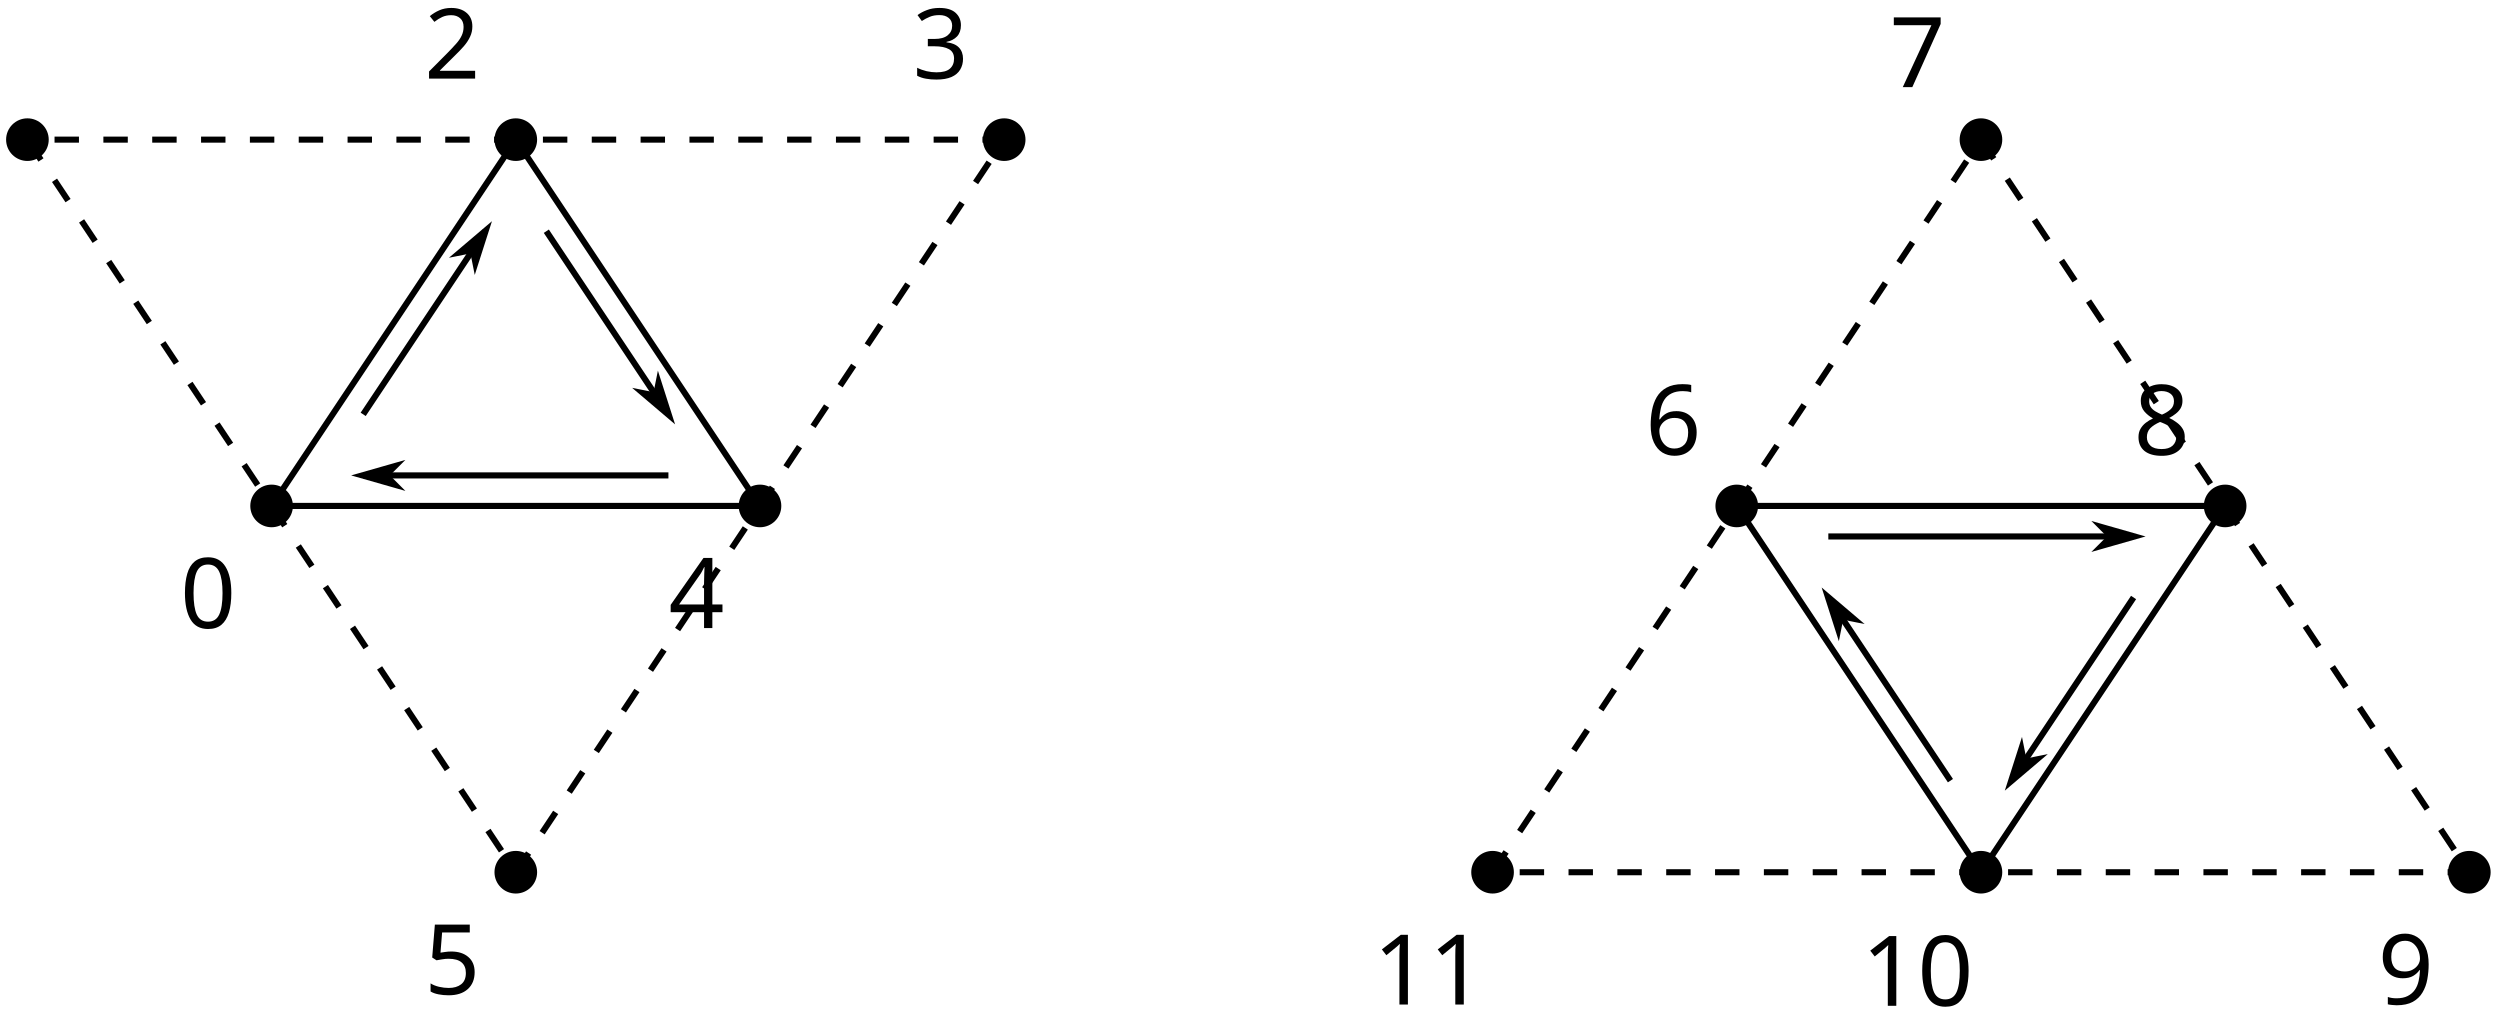
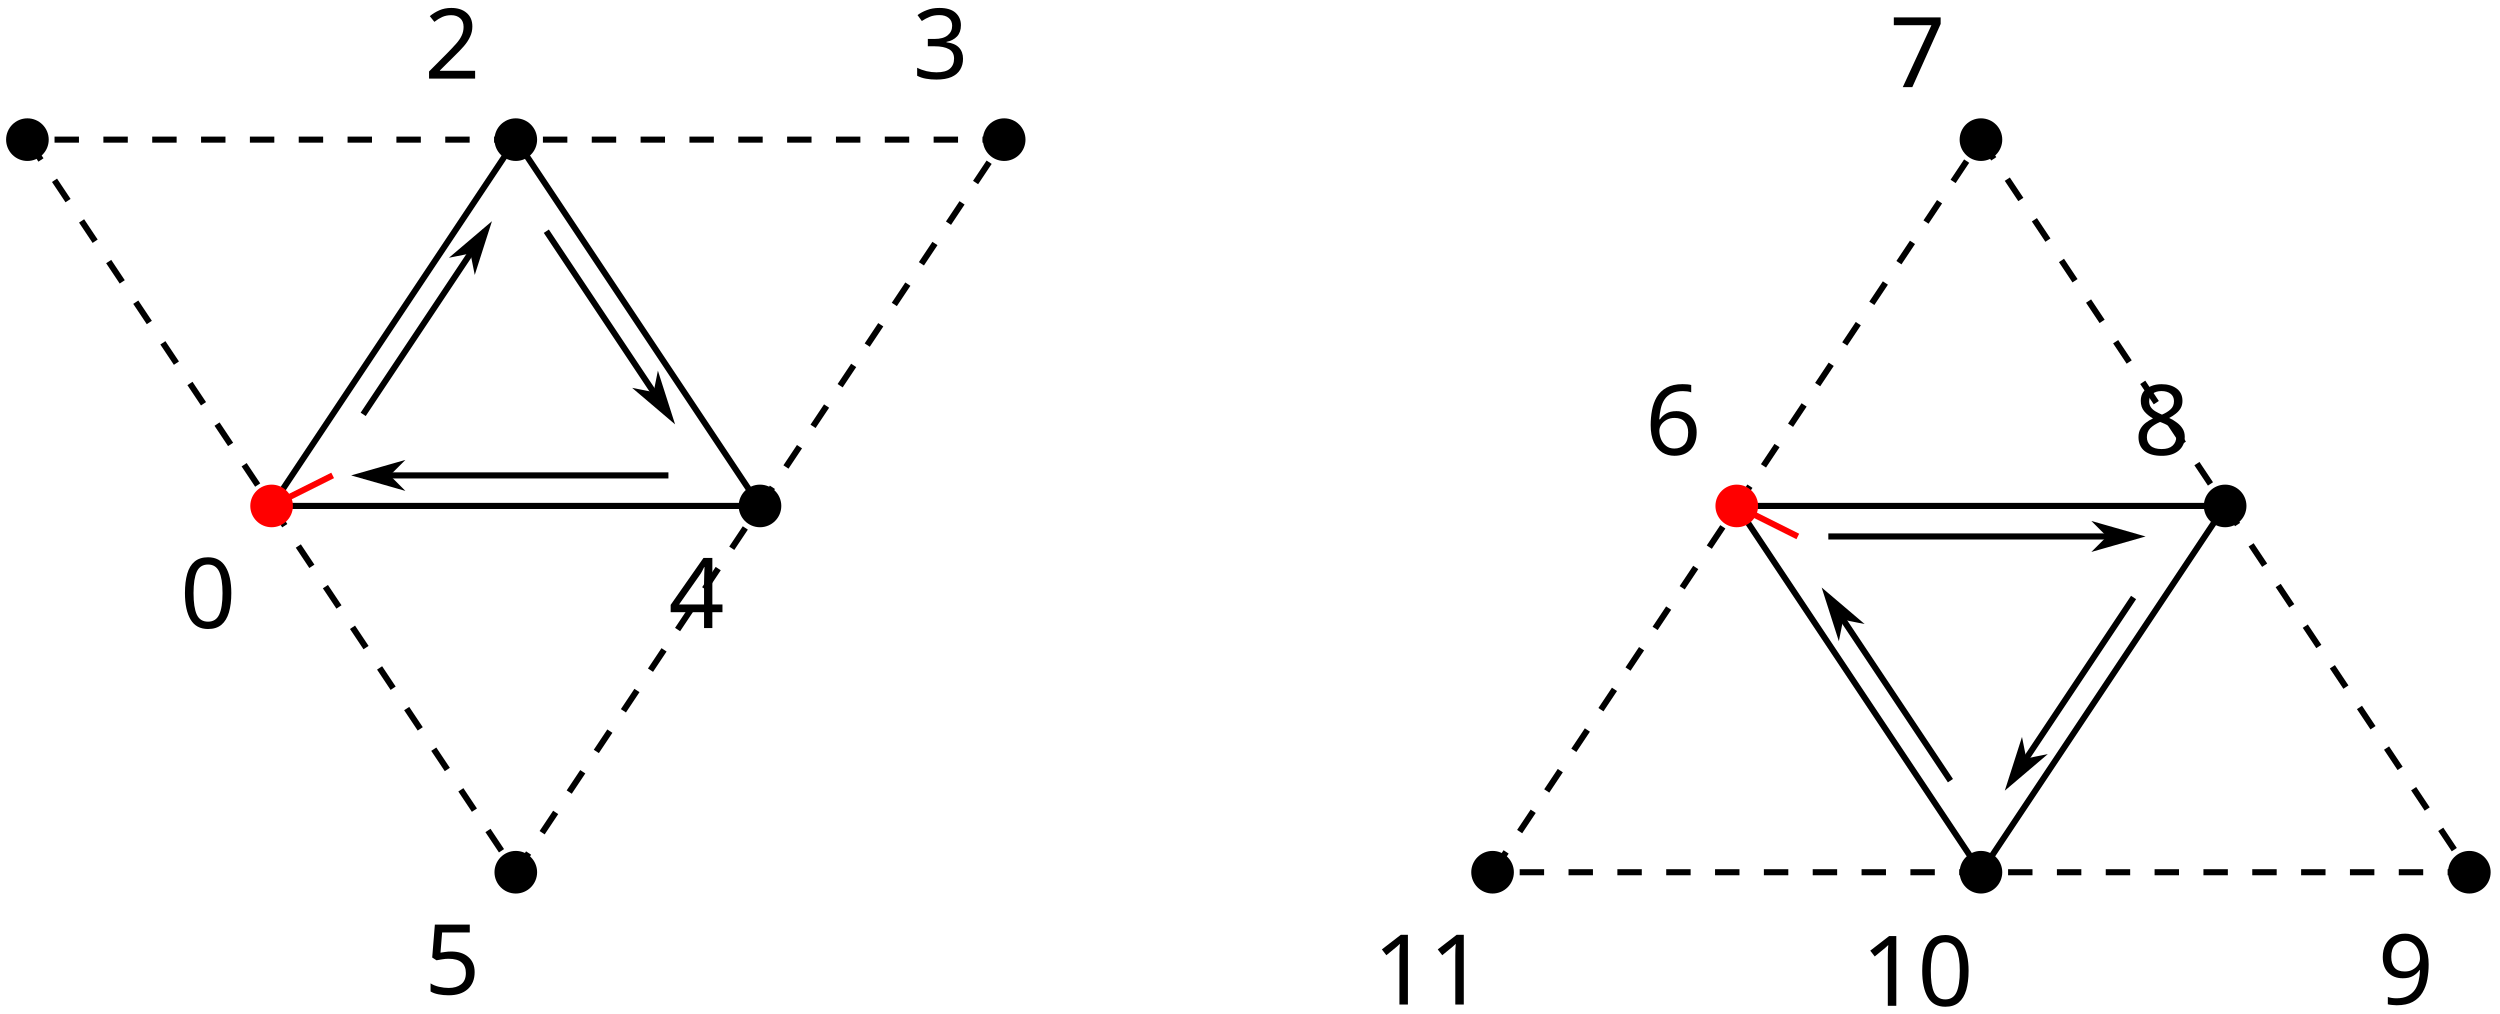
<svg xmlns="http://www.w3.org/2000/svg" width="409.514" height="165.992" viewBox="0 0 409.514 165.992" version="1.1" id="svg8653">
  <defs id="defs8647">
    <marker style="overflow:visible" id="marker3039" refX="0" refY="0" orient="auto">
      <path transform="matrix(-0.4,0,0,-0.4,-4,0)" style="fill:#000000;fill-opacity:1;fill-rule:evenodd;stroke:#000000;stroke-width:1pt;stroke-opacity:1" d="M 0,0 5,-5 -12.5,0 5,5 Z" id="path3037" />
    </marker>
    <marker style="overflow:visible" id="marker2891" refX="0" refY="0" orient="auto">
      <path transform="matrix(-0.4,0,0,-0.4,-4,0)" style="fill:#000000;fill-opacity:1;fill-rule:evenodd;stroke:#000000;stroke-width:1pt;stroke-opacity:1" d="M 0,0 5,-5 -12.5,0 5,5 Z" id="path2889" />
    </marker>
    <marker orient="auto" refY="0" refX="0" id="Arrow1Mend" style="overflow:visible">
      <path id="path890" d="M 0,0 5,-5 -12.5,0 5,5 Z" style="fill:#000000;fill-opacity:1;fill-rule:evenodd;stroke:#000000;stroke-width:1pt;stroke-opacity:1" transform="matrix(-0.4,0,0,-0.4,-4,0)" />
    </marker>
    <marker orient="auto" refY="0" refX="0" id="marker6464-8" style="overflow:visible">
      <path id="path6462-2" d="M 0,0 5,-5 -12.5,0 5,5 Z" style="fill:#000000;fill-opacity:1;fill-rule:evenodd;stroke:#000000;stroke-width:1pt;stroke-opacity:1" transform="matrix(0.4,0,0,0.4,4,0)" />
    </marker>
    <marker style="overflow:visible" id="marker2471-7" refX="0" refY="0" orient="auto">
      <path transform="matrix(0.4,0,0,0.4,4,0)" style="fill:#000000;fill-opacity:1;fill-rule:evenodd;stroke:#000000;stroke-width:1pt;stroke-opacity:1" d="M 0,0 5,-5 -12.5,0 5,5 Z" id="path2469-6" />
    </marker>
    <marker orient="auto" refY="0" refX="0" id="marker6744-8" style="overflow:visible">
      <path id="path6742-9" d="M 0,0 5,-5 -12.5,0 5,5 Z" style="fill:#000000;fill-opacity:1;fill-rule:evenodd;stroke:#000000;stroke-width:1pt;stroke-opacity:1" transform="matrix(0.4,0,0,0.4,4,0)" />
    </marker>
+     <marker orient="auto" refY="0" refX="0" id="marker6744-8-2" style="overflow:visible">
+       <path id="path6742-9-67" d="M 0,0 5,-5 -12.5,0 5,5 Z" style="fill:#fb0000;fill-opacity:1;fill-rule:evenodd;stroke:#fb0000;stroke-width:1pt;stroke-opacity:1" transform="matrix(0.4,0,0,0.4,4,0)" />
+     </marker>
+     <marker orient="auto" refY="0" refX="0" id="marker6464-8-13-5" style="overflow:visible">
+       <path id="path6462-2-3-3" d="M 0,0 5,-5 -12.5,0 5,5 Z" style="fill:#fb0000;fill-opacity:1;fill-rule:evenodd;stroke:#fb0000;stroke-width:1pt;stroke-opacity:1" transform="matrix(0.4,0,0,0.4,4,0)" />
+     </marker>
  </defs>
  <g id="layer1" transform="translate(-8.0435,180.9101)">
-     <flowRoot xml:space="preserve" id="flowRoot4701" style="font-style:normal;font-weight:normal;font-size:40px;line-height:1.25;font-family:sans-serif;letter-spacing:0px;word-spacing:0px;fill:#000000;fill-opacity:1;stroke:none" transform="matrix(0.396875,0,0,0.396875,3.943296,-45.67575)">
-       <flowRegion id="flowRegion4703">
-         <rect id="rect4705" width="240" height="140" x="36.114" y="-8.299" />
-       </flowRegion>
-       <flowPara id="flowPara4707" />
-     </flowRoot>
    <text xml:space="preserve" style="font-style:normal;font-variant:normal;font-weight:normal;font-stretch:normal;font-size:16px;line-height:1.25;font-family:sans-serif;-inkscape-font-specification:'sans-serif, Normal';font-variant-ligatures:normal;font-variant-caps:normal;font-variant-numeric:normal;font-feature-settings:normal;text-align:center;letter-spacing:0px;word-spacing:0px;writing-mode:lr-tb;text-anchor:middle;fill:#000000;fill-opacity:1;stroke:none;stroke-width:1.164" x="52.534" y="-78.035" id="text5070-2-2-9-9">
      <tspan id="tspan5068-0-3-36-9" x="52.534" y="-78.035" style="font-style:normal;font-variant:normal;font-weight:normal;font-stretch:normal;font-size:16px;font-family:sans-serif;-inkscape-font-specification:'sans-serif, Normal';font-variant-ligatures:normal;font-variant-caps:normal;font-variant-numeric:normal;font-feature-settings:normal;text-align:center;writing-mode:lr-tb;text-anchor:middle;fill:#000000;fill-opacity:1;stroke-width:1.164">0</tspan>
    </text>
    <text xml:space="preserve" style="font-style:normal;font-variant:normal;font-weight:normal;font-stretch:normal;font-size:16px;line-height:1.25;font-family:sans-serif;-inkscape-font-specification:'sans-serif, Normal';font-variant-ligatures:normal;font-variant-caps:normal;font-variant-numeric:normal;font-feature-settings:normal;text-align:center;letter-spacing:0px;word-spacing:0px;writing-mode:lr-tb;text-anchor:middle;fill:#000000;fill-opacity:1;stroke:none;stroke-width:1.164" x="132.534" y="-78.035" id="text5070-2-2-9-9-1">
      <tspan id="tspan5068-0-3-36-9-3" x="132.534" y="-78.035" style="font-style:normal;font-variant:normal;font-weight:normal;font-stretch:normal;font-size:16px;font-family:sans-serif;-inkscape-font-specification:'sans-serif, Normal';font-variant-ligatures:normal;font-variant-caps:normal;font-variant-numeric:normal;font-feature-settings:normal;text-align:center;writing-mode:lr-tb;text-anchor:middle;fill:#000000;fill-opacity:1;stroke-width:1.164">4</tspan>
    </text>
    <text xml:space="preserve" style="font-style:normal;font-variant:normal;font-weight:normal;font-stretch:normal;font-size:16px;line-height:1.25;font-family:sans-serif;-inkscape-font-specification:'sans-serif, Normal';font-variant-ligatures:normal;font-variant-caps:normal;font-variant-numeric:normal;font-feature-settings:normal;text-align:center;letter-spacing:0px;word-spacing:0px;writing-mode:lr-tb;text-anchor:middle;fill:#000000;fill-opacity:1;stroke:none;stroke-width:1.164" x="92.534" y="-168.035" id="text5070-2-2-9-9-7">
      <tspan id="tspan5068-0-3-36-9-6" x="92.534" y="-168.035" style="font-style:normal;font-variant:normal;font-weight:normal;font-stretch:normal;font-size:16px;font-family:sans-serif;-inkscape-font-specification:'sans-serif, Normal';font-variant-ligatures:normal;font-variant-caps:normal;font-variant-numeric:normal;font-feature-settings:normal;text-align:center;writing-mode:lr-tb;text-anchor:middle;fill:#000000;fill-opacity:1;stroke-width:1.164">2</tspan>
    </text>
    <text xml:space="preserve" style="font-style:normal;font-variant:normal;font-weight:normal;font-stretch:normal;font-size:16px;line-height:1.25;font-family:sans-serif;-inkscape-font-specification:'sans-serif, Normal';font-variant-ligatures:normal;font-variant-caps:normal;font-variant-numeric:normal;font-feature-settings:normal;text-align:center;letter-spacing:0px;word-spacing:0px;writing-mode:lr-tb;text-anchor:middle;fill:#000000;fill-opacity:1;stroke:none;stroke-width:1.164" x="12.534" y="-168.035" id="text5070-2-2-9-9-6">
      <tspan id="tspan5068-0-3-36-9-4" x="12.534" y="-168.035" style="font-style:normal;font-variant:normal;font-weight:normal;font-stretch:normal;font-size:16px;font-family:sans-serif;-inkscape-font-specification:'sans-serif, Normal';font-variant-ligatures:normal;font-variant-caps:normal;font-variant-numeric:normal;font-feature-settings:normal;text-align:center;writing-mode:lr-tb;text-anchor:middle;fill:#000000;fill-opacity:1;stroke-width:1.164">1</tspan>
    </text>
    <text xml:space="preserve" style="font-style:normal;font-variant:normal;font-weight:normal;font-stretch:normal;font-size:16px;line-height:1.25;font-family:sans-serif;-inkscape-font-specification:'sans-serif, Normal';font-variant-ligatures:normal;font-variant-caps:normal;font-variant-numeric:normal;font-feature-settings:normal;text-align:center;letter-spacing:0px;word-spacing:0px;writing-mode:lr-tb;text-anchor:middle;fill:#000000;fill-opacity:1;stroke:none;stroke-width:1.164" x="92.534" y="-18.035" id="text5070-2-2-9-9-41">
      <tspan id="tspan5068-0-3-36-9-1" x="92.534" y="-18.035" style="font-style:normal;font-variant:normal;font-weight:normal;font-stretch:normal;font-size:16px;font-family:sans-serif;-inkscape-font-specification:'sans-serif, Normal';font-variant-ligatures:normal;font-variant-caps:normal;font-variant-numeric:normal;font-feature-settings:normal;text-align:center;writing-mode:lr-tb;text-anchor:middle;fill:#000000;fill-opacity:1;stroke-width:1.164">5</tspan>
    </text>
    <text xml:space="preserve" style="font-style:normal;font-variant:normal;font-weight:normal;font-stretch:normal;font-size:16px;line-height:1.25;font-family:sans-serif;-inkscape-font-specification:'sans-serif, Normal';font-variant-ligatures:normal;font-variant-caps:normal;font-variant-numeric:normal;font-feature-settings:normal;text-align:center;letter-spacing:0px;word-spacing:0px;writing-mode:lr-tb;text-anchor:middle;fill:#000000;fill-opacity:1;stroke:none;stroke-width:1.164" x="172.534" y="-168.035" id="text5070-2-2-9-9-77">
      <tspan id="tspan5068-0-3-36-9-5" x="172.534" y="-168.035" style="font-style:normal;font-variant:normal;font-weight:normal;font-stretch:normal;font-size:16px;font-family:sans-serif;-inkscape-font-specification:'sans-serif, Normal';font-variant-ligatures:normal;font-variant-caps:normal;font-variant-numeric:normal;font-feature-settings:normal;text-align:center;writing-mode:lr-tb;text-anchor:middle;fill:#000000;fill-opacity:1;stroke-width:1.164">3</tspan>
    </text>
    <circle style="fill:#000000;fill-opacity:1;stroke:none;stroke-width:1;stroke-miterlimit:4;stroke-dasharray:none;stroke-opacity:1" id="path4517-0-8-5-8" cx="12.534" cy="-158.035" r="3.491" />
    <circle style="fill:#000000;fill-opacity:1;stroke:none;stroke-width:1;stroke-miterlimit:4;stroke-dasharray:none;stroke-opacity:1" id="path4517-0-8-5-91" cx="92.534" cy="-158.035" r="3.491" />
    <circle style="fill:#000000;fill-opacity:1;stroke:none;stroke-width:1;stroke-miterlimit:4;stroke-dasharray:none;stroke-opacity:1" id="path4517-0-8-5-2" cx="172.534" cy="-158.035" r="3.491" />
    <circle style="fill:#000000;fill-opacity:1;stroke:none;stroke-width:1;stroke-miterlimit:4;stroke-dasharray:none;stroke-opacity:1" id="path4517-0-8-5-25" cx="132.534" cy="-98.035" r="3.491" />
-     <circle style="fill:#000000;fill-opacity:1;stroke:none;stroke-width:1;stroke-miterlimit:4;stroke-dasharray:none;stroke-opacity:1" id="path4517-0-8-5-5" cx="52.534" cy="-98.035" r="3.491" />
    <circle style="fill:#000000;fill-opacity:1;stroke:none;stroke-width:1;stroke-miterlimit:4;stroke-dasharray:none;stroke-opacity:1" id="path4517-0-8-5-80" cx="92.534" cy="-38.035" r="3.491" />
    <path style="fill:none;stroke:#000000;stroke-width:1;stroke-linecap:butt;stroke-linejoin:miter;stroke-miterlimit:4;stroke-dasharray:4, 4;stroke-dashoffset:0;stroke-opacity:1" d="m 12.534,-158.035 80,120 80,-120 z" id="path1690" />
    <path style="fill:none;stroke:#000000;stroke-width:1px;stroke-linecap:butt;stroke-linejoin:miter;stroke-opacity:1" d="m 52.534,-98.035 40,-60 40,60 z" id="path1700" />
    <text xml:space="preserve" style="font-style:normal;font-variant:normal;font-weight:normal;font-stretch:normal;font-size:16px;line-height:1.25;font-family:sans-serif;-inkscape-font-specification:'sans-serif, Normal';font-variant-ligatures:normal;font-variant-caps:normal;font-variant-numeric:normal;font-feature-settings:normal;text-align:center;letter-spacing:0px;word-spacing:0px;writing-mode:lr-tb;text-anchor:middle;fill:#000000;fill-opacity:1;stroke:none;stroke-width:1.164" x="292.534" y="-106.41" id="text5070-2-2-9-9-54">
      <tspan id="tspan5068-0-3-36-9-0" x="292.534" y="-106.41" style="font-style:normal;font-variant:normal;font-weight:normal;font-stretch:normal;font-size:16px;font-family:sans-serif;-inkscape-font-specification:'sans-serif, Normal';font-variant-ligatures:normal;font-variant-caps:normal;font-variant-numeric:normal;font-feature-settings:normal;text-align:center;writing-mode:lr-tb;text-anchor:middle;fill:#000000;fill-opacity:1;stroke-width:1.164">6</tspan>
    </text>
    <text xml:space="preserve" style="font-style:normal;font-variant:normal;font-weight:normal;font-stretch:normal;font-size:16px;line-height:1.25;font-family:sans-serif;-inkscape-font-specification:'sans-serif, Normal';font-variant-ligatures:normal;font-variant-caps:normal;font-variant-numeric:normal;font-feature-settings:normal;text-align:center;letter-spacing:0px;word-spacing:0px;writing-mode:lr-tb;text-anchor:middle;fill:#000000;fill-opacity:1;stroke:none;stroke-width:1.164" x="372.534" y="-106.402" id="text5070-2-2-9-9-1-5">
      <tspan id="tspan5068-0-3-36-9-3-0" x="372.534" y="-106.402" style="font-style:normal;font-variant:normal;font-weight:normal;font-stretch:normal;font-size:16px;font-family:sans-serif;-inkscape-font-specification:'sans-serif, Normal';font-variant-ligatures:normal;font-variant-caps:normal;font-variant-numeric:normal;font-feature-settings:normal;text-align:center;writing-mode:lr-tb;text-anchor:middle;fill:#000000;fill-opacity:1;stroke-width:1.164">8</tspan>
    </text>
    <text xml:space="preserve" style="font-style:normal;font-variant:normal;font-weight:normal;font-stretch:normal;font-size:16px;line-height:1.25;font-family:sans-serif;-inkscape-font-specification:'sans-serif, Normal';font-variant-ligatures:normal;font-variant-caps:normal;font-variant-numeric:normal;font-feature-settings:normal;text-align:center;letter-spacing:0px;word-spacing:0px;writing-mode:lr-tb;text-anchor:middle;fill:#000000;fill-opacity:1;stroke:none;stroke-width:1.164" x="332.534" y="-16.16" id="text5070-2-2-9-9-7-9">
      <tspan id="tspan5068-0-3-36-9-6-2" x="332.534" y="-16.16" style="font-style:normal;font-variant:normal;font-weight:normal;font-stretch:normal;font-size:16px;font-family:sans-serif;-inkscape-font-specification:'sans-serif, Normal';font-variant-ligatures:normal;font-variant-caps:normal;font-variant-numeric:normal;font-feature-settings:normal;text-align:center;writing-mode:lr-tb;text-anchor:middle;fill:#000000;fill-opacity:1;stroke-width:1.164">10</tspan>
    </text>
    <text xml:space="preserve" style="font-style:normal;font-variant:normal;font-weight:normal;font-stretch:normal;font-size:16px;line-height:1.25;font-family:sans-serif;-inkscape-font-specification:'sans-serif, Normal';font-variant-ligatures:normal;font-variant-caps:normal;font-variant-numeric:normal;font-feature-settings:normal;text-align:center;letter-spacing:0px;word-spacing:0px;writing-mode:lr-tb;text-anchor:middle;fill:#000000;fill-opacity:1;stroke:none;stroke-width:1.164" x="252.534" y="-16.363" id="text5070-2-2-9-9-6-9">
      <tspan id="tspan5068-0-3-36-9-4-1" x="252.534" y="-16.363" style="font-style:normal;font-variant:normal;font-weight:normal;font-stretch:normal;font-size:16px;font-family:sans-serif;-inkscape-font-specification:'sans-serif, Normal';font-variant-ligatures:normal;font-variant-caps:normal;font-variant-numeric:normal;font-feature-settings:normal;text-align:center;writing-mode:lr-tb;text-anchor:middle;fill:#000000;fill-opacity:1;stroke-width:1.164">11</tspan>
    </text>
    <text xml:space="preserve" style="font-style:normal;font-variant:normal;font-weight:normal;font-stretch:normal;font-size:16px;line-height:1.25;font-family:sans-serif;-inkscape-font-specification:'sans-serif, Normal';font-variant-ligatures:normal;font-variant-caps:normal;font-variant-numeric:normal;font-feature-settings:normal;text-align:center;letter-spacing:0px;word-spacing:0px;writing-mode:lr-tb;text-anchor:middle;fill:#000000;fill-opacity:1;stroke:none;stroke-width:1.164" x="332.534" y="-166.644" id="text5070-2-2-9-9-41-9">
      <tspan id="tspan5068-0-3-36-9-1-7" x="332.534" y="-166.644" style="font-style:normal;font-variant:normal;font-weight:normal;font-stretch:normal;font-size:16px;font-family:sans-serif;-inkscape-font-specification:'sans-serif, Normal';font-variant-ligatures:normal;font-variant-caps:normal;font-variant-numeric:normal;font-feature-settings:normal;text-align:center;writing-mode:lr-tb;text-anchor:middle;fill:#000000;fill-opacity:1;stroke-width:1.164">7</tspan>
    </text>
    <text xml:space="preserve" style="font-style:normal;font-variant:normal;font-weight:normal;font-stretch:normal;font-size:16px;line-height:1.25;font-family:sans-serif;-inkscape-font-specification:'sans-serif, Normal';font-variant-ligatures:normal;font-variant-caps:normal;font-variant-numeric:normal;font-feature-settings:normal;text-align:center;letter-spacing:0px;word-spacing:0px;writing-mode:lr-tb;text-anchor:middle;fill:#000000;fill-opacity:1;stroke:none;stroke-width:1.164" x="412.534" y="-16.402" id="text5070-2-2-9-9-77-2">
      <tspan id="tspan5068-0-3-36-9-5-8" x="412.534" y="-16.402" style="font-style:normal;font-variant:normal;font-weight:normal;font-stretch:normal;font-size:16px;font-family:sans-serif;-inkscape-font-specification:'sans-serif, Normal';font-variant-ligatures:normal;font-variant-caps:normal;font-variant-numeric:normal;font-feature-settings:normal;text-align:center;writing-mode:lr-tb;text-anchor:middle;fill:#000000;fill-opacity:1;stroke-width:1.164">9</tspan>
    </text>
    <circle style="fill:#000000;fill-opacity:1;stroke:none;stroke-width:1;stroke-miterlimit:4;stroke-dasharray:none;stroke-opacity:1" id="path4517-0-8-5-8-7" cx="252.534" cy="38.035" r="3.491" transform="scale(1,-1)" />
    <circle style="fill:#000000;fill-opacity:1;stroke:none;stroke-width:1;stroke-miterlimit:4;stroke-dasharray:none;stroke-opacity:1" id="path4517-0-8-5-91-3" cx="332.534" cy="38.035" r="3.491" transform="scale(1,-1)" />
    <circle style="fill:#000000;fill-opacity:1;stroke:none;stroke-width:1;stroke-miterlimit:4;stroke-dasharray:none;stroke-opacity:1" id="path4517-0-8-5-2-2" cx="412.534" cy="38.035" r="3.491" transform="scale(1,-1)" />
    <circle style="fill:#000000;fill-opacity:1;stroke:none;stroke-width:1;stroke-miterlimit:4;stroke-dasharray:none;stroke-opacity:1" id="path4517-0-8-5-25-6" cx="372.534" cy="98.035" r="3.491" transform="scale(1,-1)" />
-     <circle style="fill:#000000;fill-opacity:1;stroke:none;stroke-width:1;stroke-miterlimit:4;stroke-dasharray:none;stroke-opacity:1" id="path4517-0-8-5-5-9" cx="292.534" cy="98.035" r="3.491" transform="scale(1,-1)" />
    <circle style="fill:#000000;fill-opacity:1;stroke:none;stroke-width:1;stroke-miterlimit:4;stroke-dasharray:none;stroke-opacity:1" id="path4517-0-8-5-80-2" cx="332.534" cy="158.035" r="3.491" transform="scale(1,-1)" />
    <path style="fill:none;stroke:#000000;stroke-width:1;stroke-linecap:butt;stroke-linejoin:miter;stroke-miterlimit:4;stroke-dasharray:4, 4;stroke-dashoffset:0;stroke-opacity:1" d="m 252.534,-38.035 80,-120 80,120 z" id="path1690-4" />
    <path style="fill:none;stroke:#000000;stroke-width:1px;stroke-linecap:butt;stroke-linejoin:miter;stroke-opacity:1" d="m 292.534,-98.035 40,60 40,-60 z" id="path1700-3" />
    <g id="g4389" transform="translate(2.0000015e-7,-2.5e-6)">
      <path id="path1868" d="m 67.534,-113.035 20,-30" style="fill:none;stroke:#000000;stroke-width:1px;stroke-linecap:butt;stroke-linejoin:miter;stroke-opacity:1;marker-end:url(#marker3039)" />
      <path id="path1870" d="m 97.534,-143.035 20,30" style="fill:none;stroke:#000000;stroke-width:1px;stroke-linecap:butt;stroke-linejoin:miter;stroke-opacity:1;marker-end:url(#marker2891)" />
      <path id="path1872" d="M 117.534,-103.035 H 67.534" style="fill:none;stroke:#000000;stroke-width:1px;stroke-linecap:butt;stroke-linejoin:miter;stroke-opacity:1;marker-end:url(#Arrow1Mend)" />
    </g>
    <g transform="translate(30,50)" id="g7055-4">
      <path id="path1868-08-3-3" d="m 277.534,-133.035 20,30" style="fill:none;stroke:#000000;stroke-width:1px;stroke-linecap:butt;stroke-linejoin:miter;stroke-opacity:1;marker-start:url(#marker6464-8)" />
      <path id="path1870-9-9-3" d="m 307.534,-103.035 20,-30" style="fill:none;stroke:#000000;stroke-width:1px;stroke-linecap:butt;stroke-linejoin:miter;stroke-opacity:1;marker-start:url(#marker2471-7)" />
      <path id="path1872-2-3-1" d="m 327.534,-143.035 h -50" style="fill:none;stroke:#000000;stroke-width:1px;stroke-linecap:butt;stroke-linejoin:miter;stroke-opacity:1;marker-start:url(#marker6744-8)" />
    </g>
+     <circle style="fill:#ff0000;fill-opacity:1;stroke:none;stroke-width:1;stroke-miterlimit:4;stroke-dasharray:none;stroke-opacity:1" id="path4517-0-8-5-91-0-3" cx="292.534" cy="-98.035" r="3.491" />
+     <circle style="fill:#ff0000;fill-opacity:1;stroke:none;stroke-width:1;stroke-miterlimit:4;stroke-dasharray:none;stroke-opacity:1" id="path4517-0-8-5-91-0-97" cx="52.534" cy="-98.035" r="3.491" />
+     <path style="fill:none;stroke:#ff0000;stroke-width:1px;stroke-linecap:butt;stroke-linejoin:miter;stroke-opacity:1" d="m 52.534,-98.035 c 3.335,-1.667 6.668,-3.334 10,-5" id="path20371" />
+     <path style="fill:none;stroke:#ff0000;stroke-width:1px;stroke-linecap:butt;stroke-linejoin:miter;stroke-opacity:1" d="m 292.534,-98.035 c 3.334,1.667 6.667,3.334 10,5" id="path20423" />
  </g>
</svg>
